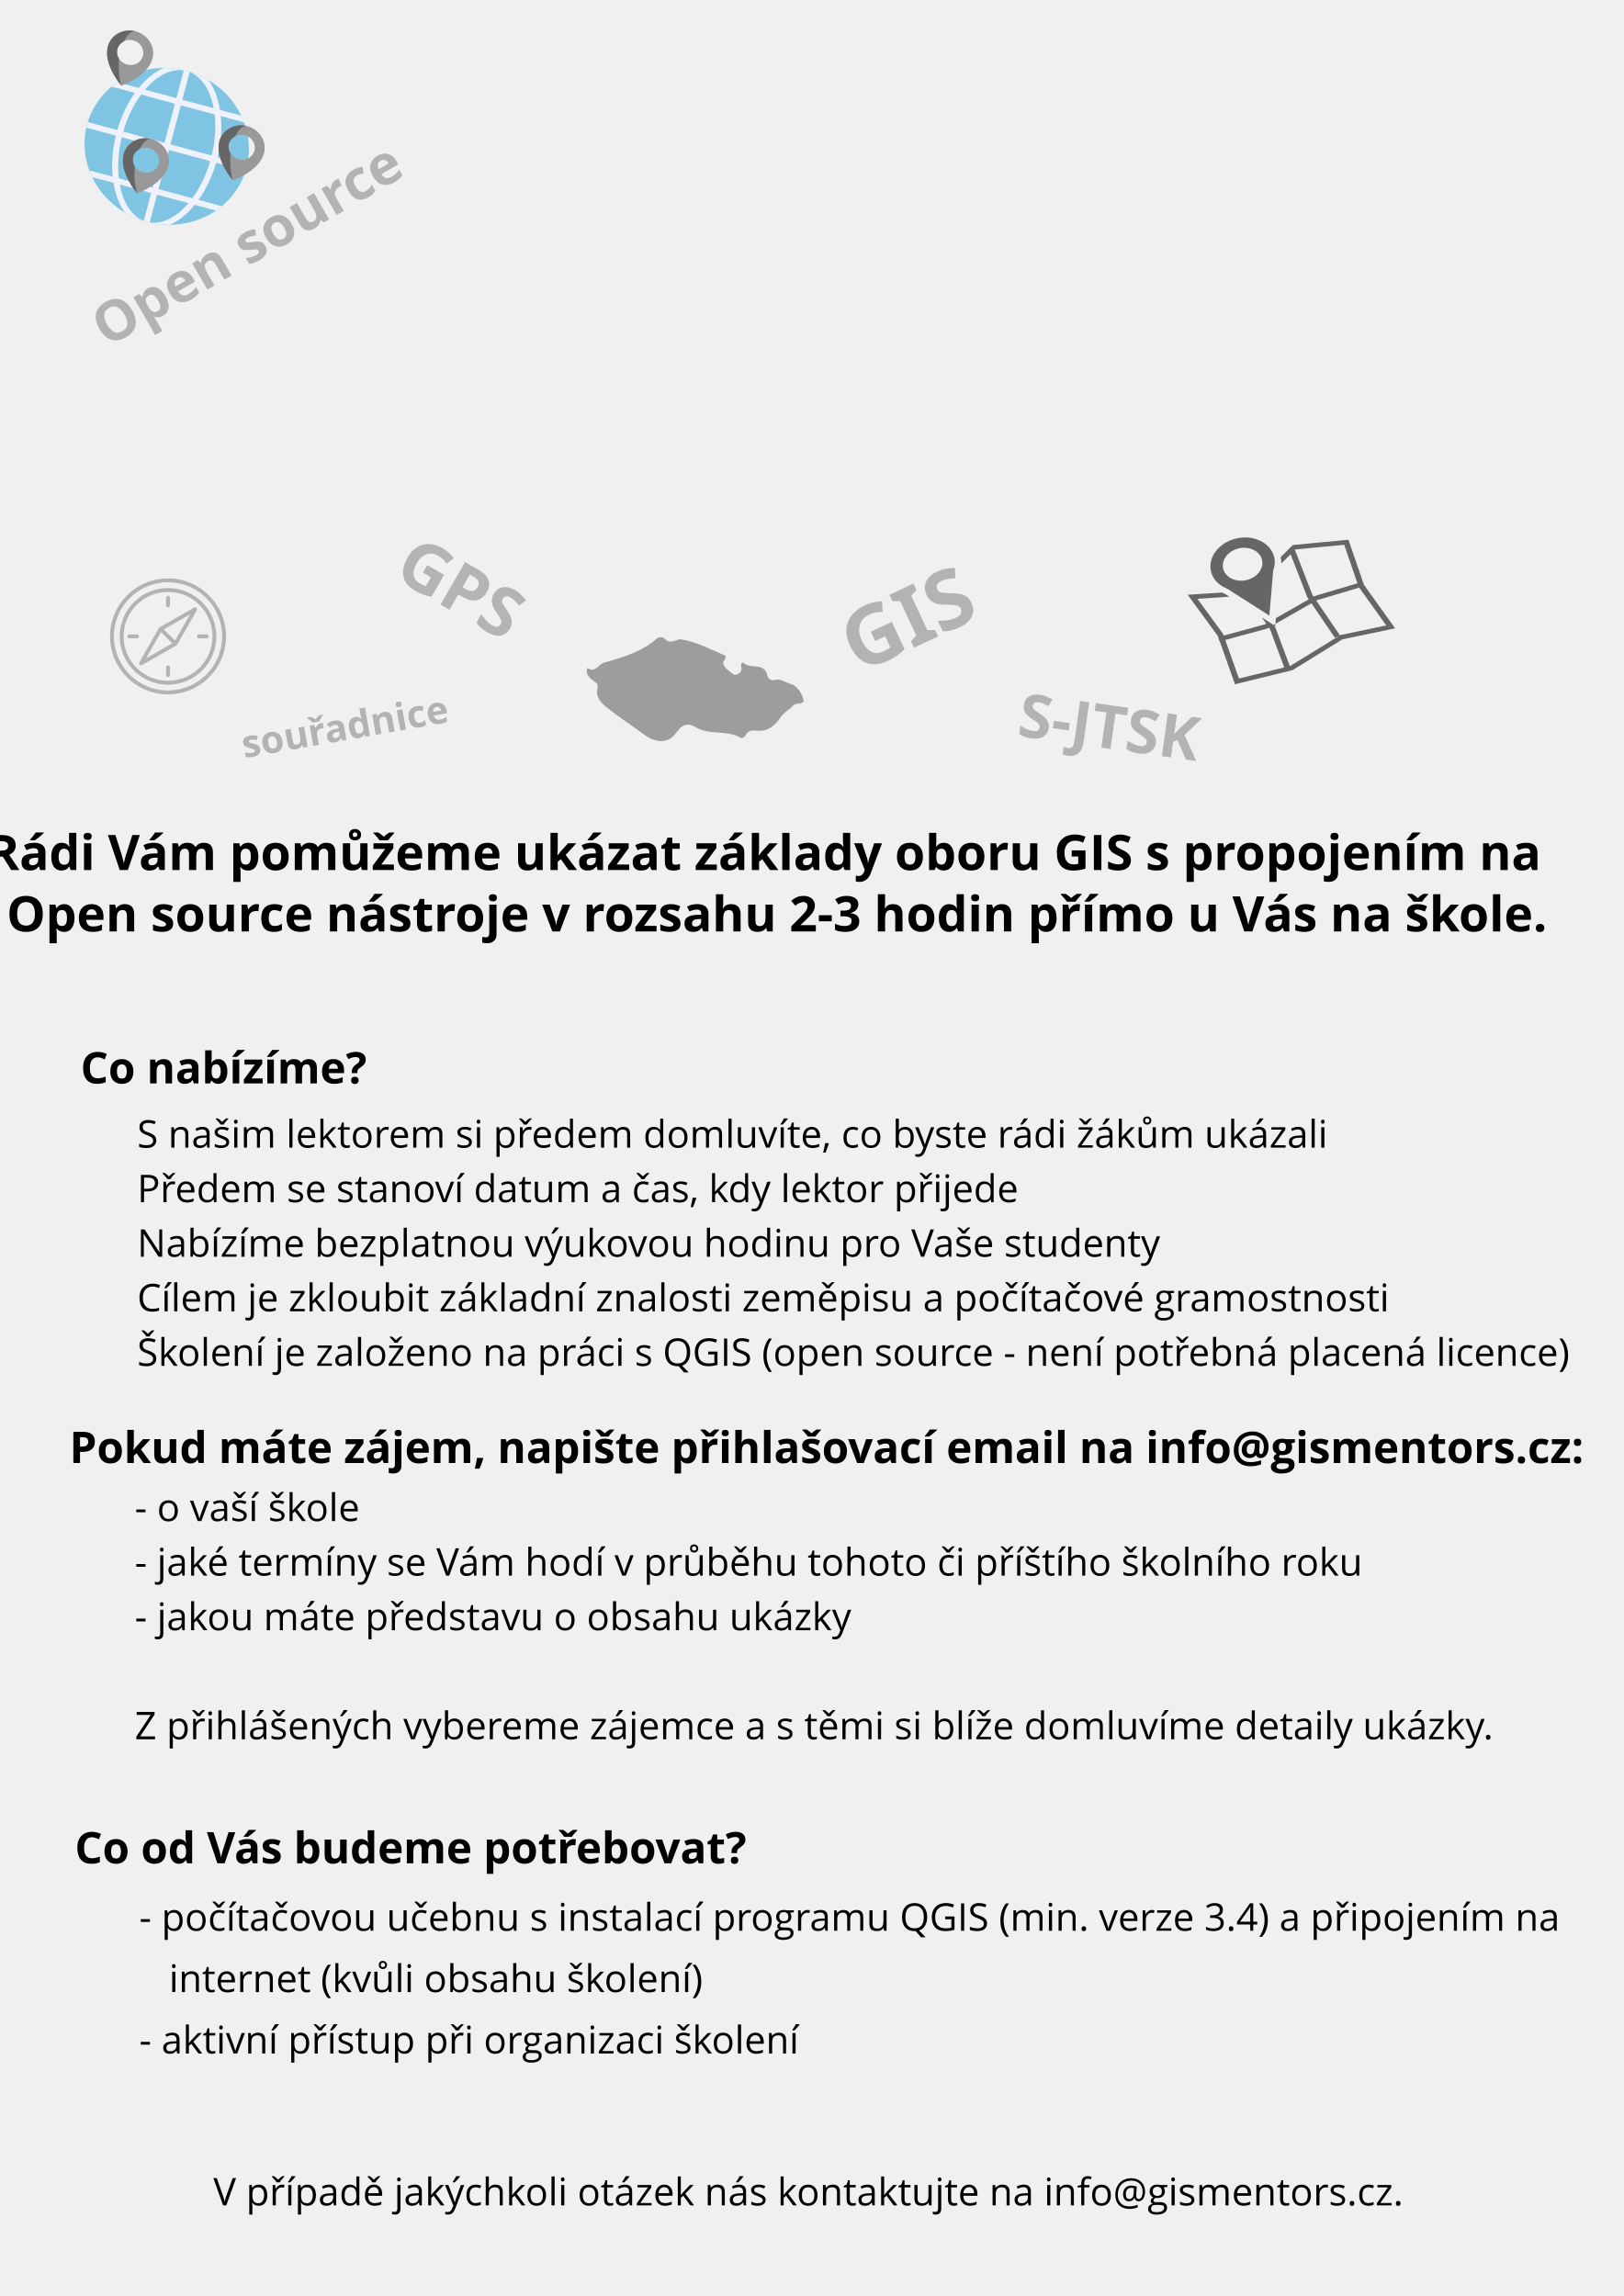
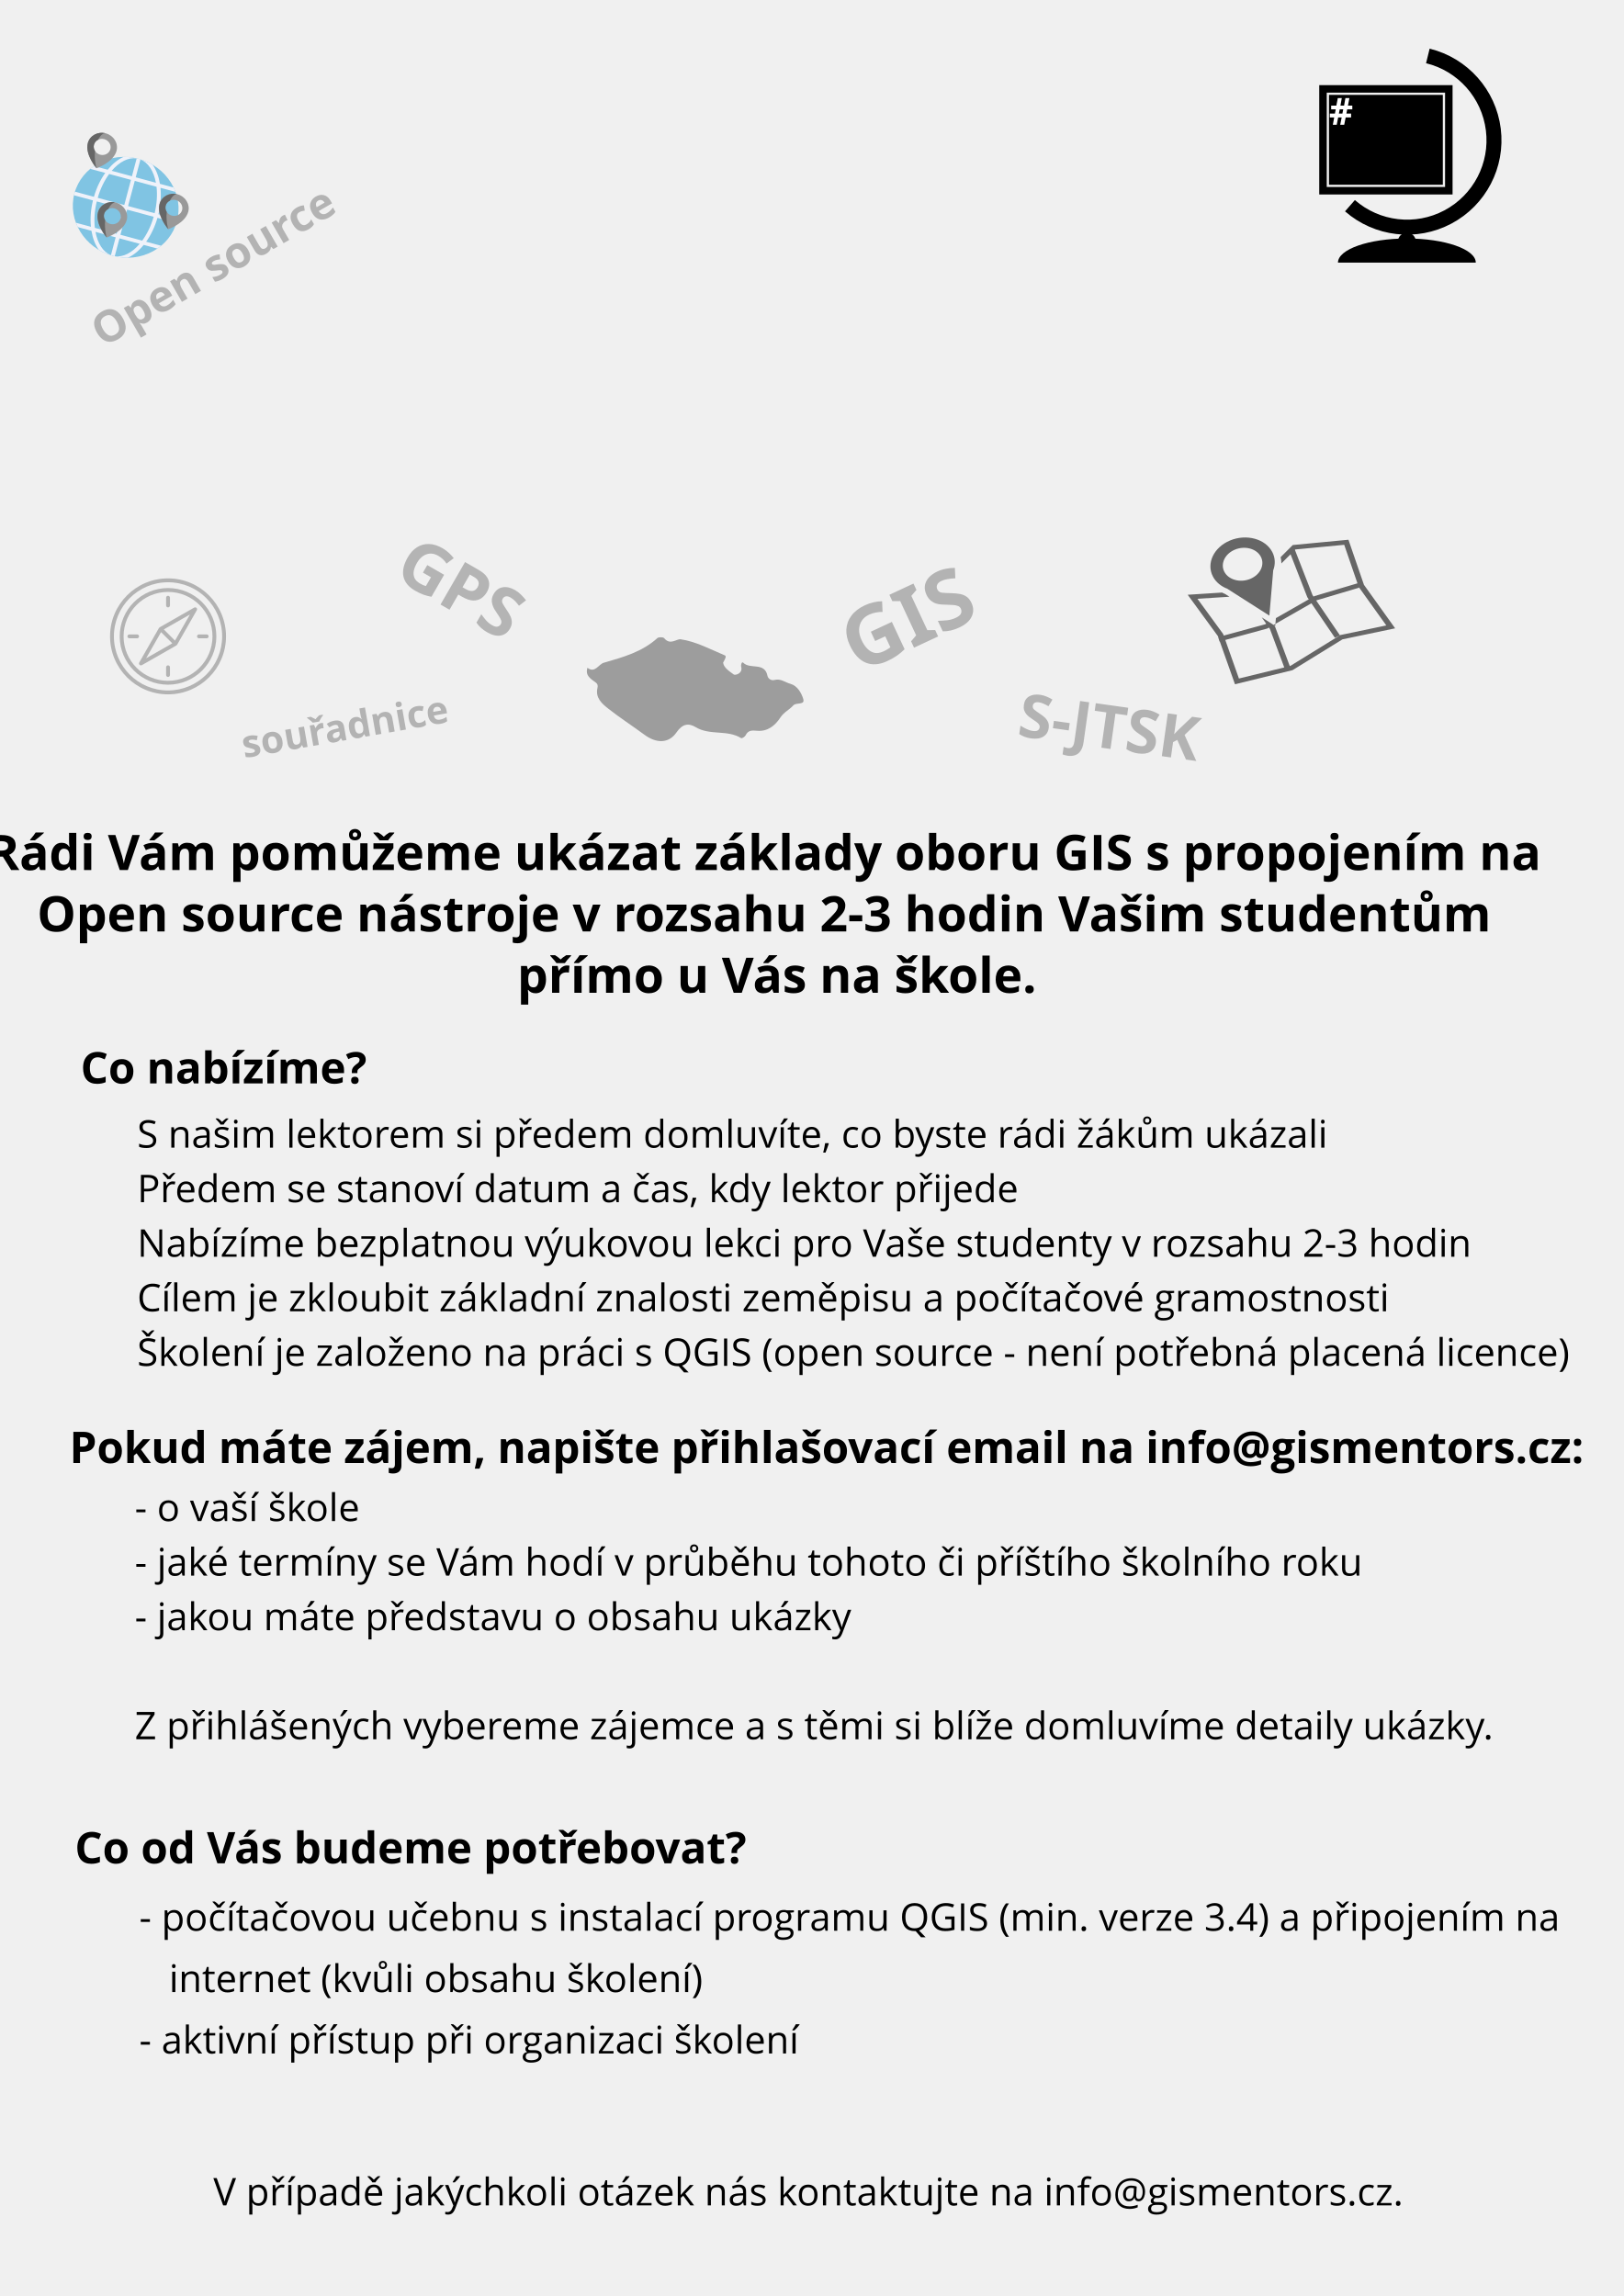
<svg xmlns="http://www.w3.org/2000/svg" width="210mm" height="297mm" viewBox="0 0 210 297" version="1.1" id="svg8">
  <defs id="defs2" />
  <g id="layer1">
    <flowRoot xml:space="preserve" id="flowRoot10" style="font-style:normal;font-variant:normal;font-weight:normal;font-stretch:normal;font-size:24px;line-height:1.5;font-family:'Open Sans';-inkscape-font-specification:'Open Sans';letter-spacing:0px;word-spacing:0px;fill:#000000;fill-opacity:1;stroke:none" transform="matrix(0.2645833,0,0,0.2645833,-0.3521502,-38.1756)">
      <flowRegion id="flowRegion12" style="font-size:24px;line-height:1.5">
        <rect id="rect14" width="797.143" height="331.429" x="-1.429" y="261.091" style="font-size:24px;line-height:1.5" />
      </flowRegion>
      <flowPara id="flowPara16" style="font-style:normal;font-variant:normal;font-weight:bold;font-stretch:normal;font-size:21.333px;line-height:1.5;font-family:'Open Sans';-inkscape-font-specification:'Open Sans Bold';text-align:center;text-anchor:middle">Učíte na střední škole?</flowPara>
      <flowPara id="flowPara20" style="font-style:normal;font-variant:normal;font-weight:bold;font-stretch:normal;font-size:21.333px;line-height:1.5;font-family:'Open Sans';-inkscape-font-specification:'Open Sans Bold';text-align:center;text-anchor:middle">Zajímáte se o mapy a data s nimi spojená?</flowPara>
      <flowPara id="flowPara22" style="font-style:normal;font-variant:normal;font-weight:bold;font-stretch:normal;font-size:21.333px;line-height:1.5;font-family:'Open Sans';-inkscape-font-specification:'Open Sans Bold';text-align:center;text-anchor:middle">Chcete svým studentům ukázat, jak vypadá práce s geografickými daty?</flowPara>
      <flowPara id="flowPara18" style="font-style:normal;font-variant:normal;font-weight:bold;font-stretch:normal;font-size:21.333px;line-height:1.5;font-family:'Open Sans';-inkscape-font-specification:'Open Sans Bold';text-align:center;text-anchor:middle" />
    </flowRoot>
    <flowRoot xml:space="preserve" id="flowRoot24" style="fill:black;fill-opacity:1;stroke:none;font-family:'Open Sans';font-style:normal;font-weight:normal;font-size:24px;line-height:1.5;letter-spacing:0px;word-spacing:0px;-inkscape-font-specification:'Open Sans';font-stretch:normal;font-variant:normal;">
      <flowRegion id="flowRegion26" style="font-size:24px;line-height:1.5;">
        <rect id="rect28" width="187.143" height="108.571" x="260" y="286.805" style="font-size:24px;line-height:1.5;" />
      </flowRegion>
      <flowPara id="flowPara30" />
    </flowRoot>
    <text xml:space="preserve" style="font-style:normal;font-variant:normal;font-weight:bold;font-stretch:normal;font-size:6.35px;line-height:1.25;font-family:'Open Sans';-inkscape-font-specification:'Open Sans Bold';text-align:center;letter-spacing:0px;word-spacing:0px;text-anchor:middle;fill:#000000;fill-opacity:1;stroke:none;stroke-width:0.265" x="104.593" y="112.548" id="text42">
      <tspan id="tspan40" x="104.593" y="112.548" style="font-style:normal;font-variant:normal;font-weight:bold;font-stretch:normal;font-size:6.35px;font-family:'Open Sans';-inkscape-font-specification:'Open Sans Bold';text-align:center;text-anchor:middle;stroke-width:0.265">Rádi Vám pomůžeme ukázat základy oboru GIS s propojením na</tspan>
-       <tspan x="104.593" y="120.485" style="font-style:normal;font-variant:normal;font-weight:bold;font-stretch:normal;font-size:6.35px;font-family:'Open Sans';-inkscape-font-specification:'Open Sans Bold';text-align:center;text-anchor:middle;stroke-width:0.265" id="tspan44">Open source nástroje v rozsahu 2-3 hodin přímo u Vás na škole.</tspan>
+       <tspan x="104.593" y="120.485" style="font-style:normal;font-variant:normal;font-weight:bold;font-stretch:normal;font-size:6.35px;font-family:'Open Sans';-inkscape-font-specification:'Open Sans Bold';text-align:center;text-anchor:middle;stroke-width:0.265" id="tspan44">Open source nástroje v rozsahu 2-3 hodin Vašim studentům</tspan>
+       <tspan x="104.593" y="128.423" style="font-style:normal;font-variant:normal;font-weight:bold;font-stretch:normal;font-size:6.35px;font-family:'Open Sans';-inkscape-font-specification:'Open Sans Bold';text-align:center;text-anchor:middle;stroke-width:0.265" id="tspan117">přímo u Vás na škole.</tspan>
    </text>
    <text xml:space="preserve" style="font-style:normal;font-variant:normal;font-weight:normal;font-stretch:normal;font-size:10.583px;line-height:1.25;font-family:'Open Sans';-inkscape-font-specification:'Open Sans';letter-spacing:0px;word-spacing:0px;fill:#000000;fill-opacity:1;stroke:none;stroke-width:0.265" x="78.619" y="200.616" id="text52">
      <tspan id="tspan50" x="78.619" y="209.993" style="stroke-width:0.265" />
    </text>
    <text xml:space="preserve" style="font-style:normal;font-variant:normal;font-weight:bold;font-stretch:normal;font-size:6.35px;line-height:1.25;font-family:'Open Sans';-inkscape-font-specification:'Open Sans Bold';letter-spacing:0px;word-spacing:0px;fill:#000000;fill-opacity:1;stroke:none;stroke-width:0.265" x="10.419" y="140.14" id="text64">
      <tspan id="tspan62" x="10.419" y="140.14" style="font-style:normal;font-variant:normal;font-weight:bold;font-stretch:normal;font-size:5.644px;font-family:'Open Sans';-inkscape-font-specification:'Open Sans Bold';stroke-width:0.265">Co nabízíme?</tspan>
    </text>
    <text xml:space="preserve" style="font-style:normal;font-variant:normal;font-weight:normal;font-stretch:normal;font-size:5.644px;line-height:1.25;font-family:'Open Sans';-inkscape-font-specification:'Open Sans';letter-spacing:0px;word-spacing:0px;fill:#000000;fill-opacity:1;stroke:none;stroke-width:0.265" x="17.744" y="148.455" id="text68">
      <tspan id="tspan66" x="17.744" y="148.455" style="font-size:4.939px;stroke-width:0.265">S našim lektorem si předem domluvíte, co byste rádi žákům ukázali</tspan>
      <tspan x="17.744" y="155.511" style="font-size:4.939px;stroke-width:0.265" id="tspan72">Předem se stanoví datum a čas, kdy lektor přijede</tspan>
-       <tspan x="17.744" y="162.566" style="font-size:4.939px;stroke-width:0.265" id="tspan70">Nabízíme bezplatnou výukovou hodinu pro Vaše studenty</tspan>
+       <tspan x="17.744" y="162.566" style="font-size:4.939px;stroke-width:0.265" id="tspan70">Nabízíme bezplatnou výukovou lekci pro Vaše studenty v rozsahu 2-3 hodin</tspan>
      <tspan x="17.744" y="169.622" style="font-size:4.939px;stroke-width:0.265" id="tspan119">Cílem je zkloubit základní znalosti zeměpisu a počítačové gramostnosti</tspan>
      <tspan x="17.744" y="176.678" style="font-size:4.939px;stroke-width:0.265" id="tspan121">Školení je založeno na práci s QGIS (open source - není potřebná placená licence) </tspan>
    </text>
    <text xml:space="preserve" style="font-style:normal;font-variant:normal;font-weight:bold;font-stretch:normal;font-size:6.35px;line-height:1;font-family:'Open Sans';-inkscape-font-specification:'Open Sans Bold';letter-spacing:0px;word-spacing:0px;fill:#000000;fill-opacity:1;stroke:none;stroke-width:0.265" x="8.99" y="189.249" id="text64-4">
      <tspan x="8.99" y="189.249" style="font-style:normal;font-variant:normal;font-weight:bold;font-stretch:normal;font-size:5.644px;line-height:1;font-family:'Open Sans';-inkscape-font-specification:'Open Sans Bold';stroke-width:0.265" id="tspan92">Pokud máte zájem, napište přihlašovací email na info@gismentors.cz:</tspan>
    </text>
    <text xml:space="preserve" style="font-style:normal;font-variant:normal;font-weight:normal;font-stretch:normal;font-size:6.35px;line-height:1.25;font-family:'Open Sans';-inkscape-font-specification:'Open Sans';letter-spacing:0px;word-spacing:0px;fill:#000000;fill-opacity:1;stroke:none;stroke-width:0.265" x="19.277" y="231.232" id="text96">
      <tspan id="tspan94" x="19.277" y="236.859" style="stroke-width:0.265" />
    </text>
    <text xml:space="preserve" style="font-style:normal;font-variant:normal;font-weight:normal;font-stretch:normal;font-size:5.644px;line-height:1.25;font-family:'Open Sans';-inkscape-font-specification:'Open Sans';letter-spacing:0px;word-spacing:0px;fill:#000000;fill-opacity:1;stroke:none;stroke-width:0.265" x="17.424" y="196.761" id="text100">
      <tspan id="tspan98" x="17.424" y="196.761" style="font-size:4.939px;stroke-width:0.265">- o vaší škole </tspan>
      <tspan x="17.424" y="203.816" style="font-size:4.939px;stroke-width:0.265" id="tspan102">- jaké termíny se Vám hodí v průběhu tohoto či příštího školního roku</tspan>
      <tspan x="17.424" y="210.872" style="font-size:4.939px;stroke-width:0.265" id="tspan104">- jakou máte představu o obsahu ukázky</tspan>
      <tspan x="17.424" y="217.927" style="font-size:4.939px;stroke-width:0.265" id="tspan148" />
      <tspan x="17.424" y="224.983" style="font-size:4.939px;stroke-width:0.265" id="tspan116">Z přihlášených vybereme zájemce a s těmi si blíže domluvíme detaily ukázky. </tspan>
    </text>
    <flowRoot xml:space="preserve" id="flowRoot108" style="fill:black;fill-opacity:1;stroke:none;font-family:'Open Sans';font-style:normal;font-weight:normal;font-size:24px;line-height:1.25;letter-spacing:0px;word-spacing:0px;-inkscape-font-specification:'Open Sans';font-stretch:normal;font-variant:normal">
      <flowRegion id="flowRegion110">
        <rect id="rect112" width="130" height="48.571" x="354.286" y="841.091" />
      </flowRegion>
      <flowPara id="flowPara114" />
    </flowRoot>
    <text xml:space="preserve" style="font-style:normal;font-variant:normal;font-weight:bold;font-stretch:normal;font-size:6.35px;line-height:1.25;font-family:'Open Sans';-inkscape-font-specification:'Open Sans Bold';letter-spacing:0px;word-spacing:0px;fill:#000000;fill-opacity:1;stroke:none;stroke-width:0.265" x="9.672" y="241.032" id="text64-1">
      <tspan id="tspan62-5" x="9.672" y="241.032" style="font-style:normal;font-variant:normal;font-weight:bold;font-stretch:normal;font-size:5.644px;font-family:'Open Sans';-inkscape-font-specification:'Open Sans Bold';stroke-width:0.265">Co od Vás budeme potřebovat?</tspan>
    </text>
    <text xml:space="preserve" style="font-style:normal;font-variant:normal;font-weight:normal;font-stretch:normal;font-size:6.35px;line-height:1.25;font-family:'Open Sans';-inkscape-font-specification:'Open Sans';letter-spacing:0px;word-spacing:0px;fill:#000000;fill-opacity:1;stroke:none;stroke-width:0.265" x="18" y="249.753" id="text138">
      <tspan id="tspan136" x="18" y="249.753" style="font-size:4.939px;stroke-width:0.265">- počítačovou učebnu s instalací programu QGIS (min. verze 3.4) a připojením na</tspan>
      <tspan x="18" y="257.69" style="font-size:4.939px;line-height:1.25;stroke-width:0.265" id="tspan142">   internet (kvůli obsahu školení)</tspan>
      <tspan x="18" y="265.628" style="font-size:4.939px;stroke-width:0.265" id="tspan140">- aktivní přístup při organizaci školení</tspan>
    </text>
    <text xml:space="preserve" style="font-style:normal;font-variant:normal;font-weight:normal;font-stretch:normal;font-size:6.35px;line-height:1.25;font-family:'Open Sans';-inkscape-font-specification:'Open Sans';letter-spacing:0px;word-spacing:0px;fill:#000000;fill-opacity:1;stroke:none;stroke-width:0.265" x="27.592" y="285.283" id="text146">
      <tspan id="tspan144" x="27.592" y="285.283" style="font-size:4.939px;stroke-width:0.265">V případě jakýchkoli otázek nás kontaktujte na info@gismentors.cz.</tspan>
    </text>
-     <g id="g4801" transform="translate(1.473916,-18.16646)">
+     <g id="g4801" transform="matrix(0.643165,0,0,0.643165,3.336531,2.954073)">
      <g id="g4811" transform="translate(-12.85119,13.98512)">
        <path style="fill:#179bd7;fill-opacity:0.512;stroke-width:0.047" d="m 30.347,32.87 c -5.685,-1.535 -9.146,-7.16 -7.717,-12.537 1.429,-5.377 7.217,-8.503 12.902,-6.968 5.685,1.535 9.146,7.16 7.717,12.537 -1.429,5.377 -7.217,8.503 -12.902,6.968 z" id="path2" />
        <path style="fill:#eff2fa;stroke-width:0.047" d="m 25.946,27.036 -3.014,-0.814 c 0.111,0.297 0.236,0.589 0.374,0.875 l 2.748,0.742 c 0.249,1.513 0.757,2.835 1.485,3.844 0.856,0.509 1.797,0.914 2.809,1.187 1.013,0.273 2.028,0.396 3.022,0.388 1.13,-0.507 2.226,-1.395 3.192,-2.581 l 2.748,0.742 c 0.261,-0.178 0.515,-0.368 0.758,-0.57 l -3.014,-0.814 c 0.953,-1.334 1.747,-2.97 2.276,-4.805 l 3.814,1.03 c 0.037,-0.119 0.073,-0.237 0.106,-0.359 0.032,-0.121 0.059,-0.242 0.086,-0.364 l -3.814,-1.03 c 0.452,-1.856 0.576,-3.673 0.412,-5.309 l 3.014,0.814 c -0.111,-0.297 -0.236,-0.589 -0.374,-0.875 l -2.748,-0.742 c -0.249,-1.513 -0.757,-2.835 -1.484,-3.844 -0.856,-0.508 -1.797,-0.914 -2.809,-1.187 -1.013,-0.273 -2.028,-0.397 -3.022,-0.388 -1.13,0.507 -2.226,1.395 -3.192,2.581 l -2.748,-0.742 c -0.261,0.178 -0.515,0.368 -0.758,0.57 l 3.014,0.814 c -0.953,1.334 -1.747,2.97 -2.276,4.805 l -3.814,-1.03 c -0.037,0.119 -0.073,0.237 -0.106,0.359 -0.032,0.121 -0.059,0.242 -0.086,0.364 l 3.814,1.03 c -0.452,1.856 -0.576,3.673 -0.412,5.309 z m 9.962,-13.543 c 1.588,0.627 2.678,2.378 3.11,4.686 L 34.954,17.08 Z m -1.146,4.31 4.378,1.182 c 0.187,1.612 0.074,3.44 -0.382,5.317 l -5.34,-1.442 z m -1.536,5.779 5.34,1.442 c -0.536,1.855 -1.346,3.495 -2.307,4.797 l -4.378,-1.182 1.344,-5.057 z m -1.536,5.779 4.064,1.098 c -1.519,1.781 -3.331,2.748 -5.017,2.49 z m -1.717,3.382 C 28.384,32.116 27.294,30.365 26.862,28.058 l 4.064,1.098 z m 5.172,-19.457 -0.954,3.588 -4.064,-1.098 c 1.519,-1.781 3.331,-2.748 5.017,-2.49 z m -5.524,3.128 4.378,1.182 -1.344,5.057 -5.34,-1.442 c 0.536,-1.855 1.345,-3.495 2.307,-4.797 z m 2.842,6.962 -1.344,5.057 -4.378,-1.182 c -0.187,-1.612 -0.074,-3.44 0.382,-5.317 z" id="path6" />
        <path style="fill:#999999;stroke-width:0.047" d="m 28.939,8.24 c -1.594,-0.431 -3.212,0.443 -3.613,1.951 -0.622,2.341 1.746,5.071 1.746,5.071 0,0 3.405,-1.171 4.027,-3.511 C 31.501,10.242 30.533,8.67 28.939,8.24 Z m -1.141,4.291 c -0.911,-0.246 -1.464,-1.144 -1.235,-2.006 0.229,-0.862 1.153,-1.361 2.064,-1.115 0.911,0.246 1.464,1.144 1.235,2.006 -0.229,0.862 -1.153,1.361 -2.064,1.115 z" id="path14" />
        <path style="fill:#666666;stroke-width:0.047" d="m 26.563,10.525 c 0.12,-0.45 0.43,-0.797 0.828,-0.995 0.445,-0.887 1.048,-1.425 1.548,-1.291 -1.594,-0.431 -3.212,0.443 -3.613,1.951 -0.622,2.341 1.746,5.071 1.746,5.071 0,0 -0.498,-1.593 -0.302,-3.48 -0.235,-0.368 -0.324,-0.816 -0.207,-1.257 z" id="path16" />
        <path style="fill:#999999;stroke-width:0.047" d="m 43.36,20.497 c -1.594,-0.431 -3.212,0.443 -3.613,1.951 -0.622,2.341 1.746,5.071 1.746,5.071 0,0 3.405,-1.171 4.027,-3.511 0.401,-1.508 -0.567,-3.08 -2.161,-3.51 z m -1.141,4.291 c -0.911,-0.246 -1.464,-1.144 -1.235,-2.006 0.229,-0.862 1.153,-1.361 2.064,-1.115 0.911,0.246 1.464,1.144 1.235,2.006 -0.229,0.862 -1.153,1.361 -2.064,1.115 z" id="path18" />
        <path style="fill:#666666;stroke-width:0.047" d="m 40.985,22.782 c 0.12,-0.45 0.43,-0.797 0.828,-0.995 0.445,-0.887 1.048,-1.425 1.548,-1.291 -1.594,-0.431 -3.212,0.443 -3.613,1.951 -0.622,2.341 1.746,5.071 1.746,5.071 0,0 -0.498,-1.593 -0.302,-3.48 -0.235,-0.368 -0.324,-0.816 -0.207,-1.257 z" id="path20" />
        <path style="fill:#999999;stroke-width:0.047" d="m 30.981,22.171 c -1.594,-0.431 -3.212,0.443 -3.613,1.951 -0.622,2.341 1.746,5.071 1.746,5.071 0,0 3.405,-1.171 4.027,-3.511 0.401,-1.508 -0.567,-3.08 -2.161,-3.51 z m -1.141,4.291 c -0.911,-0.246 -1.464,-1.144 -1.235,-2.006 0.229,-0.862 1.153,-1.361 2.064,-1.115 0.911,0.246 1.464,1.144 1.235,2.006 -0.229,0.862 -1.153,1.361 -2.064,1.115 z" id="path22" />
        <path style="fill:#666666;stroke-width:0.047" d="m 28.606,24.456 c 0.12,-0.45 0.43,-0.797 0.828,-0.995 0.445,-0.887 1.048,-1.425 1.548,-1.291 -1.594,-0.431 -3.212,0.443 -3.613,1.951 -0.622,2.341 1.746,5.071 1.746,5.071 0,0 -0.498,-1.593 -0.302,-3.48 -0.235,-0.368 -0.324,-0.816 -0.207,-1.257 z" id="path24" />
      </g>
    </g>
    <g transform="matrix(0.07111127,0,0,0.06673643,21.10504,13.44226)" id="g26" />
    <g transform="matrix(0.07111127,0,0,0.06673643,21.10504,13.44226)" id="g28" />
    <g transform="matrix(0.07111127,0,0,0.06673643,21.10504,13.44226)" id="g30" />
    <g transform="matrix(0.07111127,0,0,0.06673643,21.10504,13.44226)" id="g32" />
    <g transform="matrix(0.07111127,0,0,0.06673643,21.10504,13.44226)" id="g34" />
    <g transform="matrix(0.07111127,0,0,0.06673643,21.10504,13.44226)" id="g36" />
    <g transform="matrix(0.07111127,0,0,0.06673643,21.10504,13.44226)" id="g38" />
    <g transform="matrix(0.07111127,0,0,0.06673643,21.10504,13.44226)" id="g40" />
    <g transform="matrix(0.07111127,0,0,0.06673643,21.10504,13.44226)" id="g42" />
    <g transform="matrix(0.07111127,0,0,0.06673643,21.10504,13.44226)" id="g44" />
    <g transform="matrix(0.07111127,0,0,0.06673643,21.10504,13.44226)" id="g46" />
    <g transform="matrix(0.07111127,0,0,0.06673643,21.10504,13.44226)" id="g48" />
    <g transform="matrix(0.07111127,0,0,0.06673643,21.10504,13.44226)" id="g50" />
    <g transform="matrix(0.07111127,0,0,0.06673643,21.10504,13.44226)" id="g52" />
    <g transform="matrix(0.07111127,0,0,0.06673643,21.10504,13.44226)" id="g54" />
    <g transform="matrix(0.04276127,-0.01772889,0.01799271,0.03430697,151.2983,73.14351)" id="g4" style="fill:#666666">
      <path d="M 457.021,309.299 477.259,149.717 332.072,94.625 286.098,116.578 c -1.419,7.021 -3.57,13.854 -6.384,20.428 l 34.803,-16.618 -14.369,154.664 0.804,8.286 -106.042,15.995 -8.703,17.165 116.276,-17.531 13.405,137.177 15.604,-1.537 -13.488,-137.969 1.359,-0.213 121.573,15.403 0.295,-2.376 18.371,154.282 -126.609,-29.223 -164.753,31.387 -1.372,-0.26 14.81,-140.725 -0.098,-0.856 -0.606,-5.272 -20.3,-40.075 2.864,25.352 -3.621,0.544 -117.442,-18.194 0.697,-5.781 -17.995,-141.876 82.171,34.693 -6.859,-13.521 c -2.219,-2.876 -4.229,-5.891 -6.135,-8.958 L 6.188,113.735 27.373,280.69 l -0.399,3.321 -0.295,-0.047 -2.409,15.486 0.866,0.118 -18.099,152.037 161.225,30.229 164.438,-31.315 145.121,33.49 z m -137.833,-28.703 -2.707,0.396 -0.592,-5.894 15.108,-162.587 1.785,-0.854 127.365,48.326 -17.295,136.264 z M 151.41,462.742 24.329,438.91 40.643,301.992 l 119.252,18.478 5.417,-0.815 0.606,5.319 z m 31.608,-139.943 -2.033,-4.008 -0.165,-1.478 5.394,-0.815 z M 112.68,146.528 181.928,283.185 250.422,147.991 C 263.875,132.304 272.056,111.974 272.056,89.723 272.055,40.249 231.802,0 182.326,0 c -49.473,0 -89.71,40.249 -89.71,89.723 0,21.542 7.637,41.316 20.33,56.805 z m 69.652,-111.95 c 30.402,0 55.147,24.742 55.147,55.145 0,30.401 -24.745,55.147 -55.147,55.147 -30.402,0 -55.145,-24.746 -55.145,-55.147 0.001,-30.403 24.737,-55.145 55.145,-55.145 z" id="path2-7" style="fill:#666666" />
    </g>
    <g transform="matrix(0.05239993,-0.02443449,0.02204838,0.0472829,158.876,42.38427)" id="g6" />
    <g transform="matrix(0.05239993,-0.02443449,0.02204838,0.0472829,158.876,42.38427)" id="g8" />
    <g transform="matrix(0.05239993,-0.02443449,0.02204838,0.0472829,158.876,42.38427)" id="g10" />
    <g transform="matrix(0.05239993,-0.02443449,0.02204838,0.0472829,158.876,42.38427)" id="g12" />
    <g transform="matrix(0.05239993,-0.02443449,0.02204838,0.0472829,158.876,42.38427)" id="g14" />
    <g transform="matrix(0.05239993,-0.02443449,0.02204838,0.0472829,158.876,42.38427)" id="g16" />
    <g transform="matrix(0.05239993,-0.02443449,0.02204838,0.0472829,158.876,42.38427)" id="g18" />
    <g transform="matrix(0.05239993,-0.02443449,0.02204838,0.0472829,158.876,42.38427)" id="g20" />
    <g transform="matrix(0.05239993,-0.02443449,0.02204838,0.0472829,158.876,42.38427)" id="g22" />
    <g transform="matrix(0.05239993,-0.02443449,0.02204838,0.0472829,158.876,42.38427)" id="g24" />
    <g transform="matrix(0.05239993,-0.02443449,0.02204838,0.0472829,158.876,42.38427)" id="g26-5" />
    <g transform="matrix(0.05239993,-0.02443449,0.02204838,0.0472829,158.876,42.38427)" id="g28-1" />
    <g transform="matrix(0.05239993,-0.02443449,0.02204838,0.0472829,158.876,42.38427)" id="g30-8" />
    <g transform="matrix(0.05239993,-0.02443449,0.02204838,0.0472829,158.876,42.38427)" id="g32-7" />
    <g transform="matrix(0.05239993,-0.02443449,0.02204838,0.0472829,158.876,42.38427)" id="g34-0" />
    <g id="g4838" transform="translate(-20.91974,5.618223)">
      <path style="fill:#b3b3b3;stroke-width:0.031" id="path2-0" d="m 42.652,69.199 c -4.142,0 -7.5,3.358 -7.5,7.5 0,4.142 3.358,7.5 7.5,7.5 4.142,0 7.5,-3.358 7.5,-7.5 -0.005,-4.14 -3.36,-7.495 -7.5,-7.5 z m 0,14.5 c -3.866,0 -7,-3.134 -7,-7 0,-3.866 3.134,-7 7,-7 3.866,0 7,3.134 7,7 -0.004,3.864 -3.136,6.996 -7,7 z m 0,0" />
      <path style="fill:#b3b3b3;stroke-width:0.031" id="path4" d="m 42.652,70.449 c -3.452,0 -6.25,2.798 -6.25,6.25 0,3.452 2.798,6.25 6.25,6.25 3.452,0 6.25,-2.798 6.25,-6.25 -0.004,-3.45 -2.8,-6.246 -6.25,-6.25 z m 0,12 c -3.176,0 -5.75,-2.574 -5.75,-5.75 0,-3.176 2.574,-5.75 5.75,-5.75 3.176,0 5.75,2.574 5.75,5.75 -0.004,3.174 -2.576,5.746 -5.75,5.75 z m 0,0" />
      <path style="fill:#b3b3b3;stroke-width:0.031" id="path6-6" d="m 46.334,73.017 c -0.08,-0.079 -0.202,-0.096 -0.3,-0.04 l -4.463,2.547 c -0.003,0.002 -0.004,0.005 -0.007,0.006 -0.029,0.025 -0.055,0.051 -0.08,0.08 -0.002,0.003 -0.004,0.004 -0.006,0.007 l -2.548,4.463 c -0.056,0.098 -0.039,0.221 0.04,0.301 0.08,0.08 0.203,0.096 0.301,0.04 l 4.463,-2.547 c 0.003,-0.002 0.004,-0.005 0.007,-0.006 0.029,-0.025 0.055,-0.051 0.08,-0.08 0.002,-0.003 0.004,-0.004 0.006,-0.007 l 2.548,-4.463 c 0.056,-0.098 0.04,-0.222 -0.04,-0.302 z m -6.516,6.516 1.932,-3.383 1.453,1.451 z m 3.736,-2.284 -1.45,-1.45 3.383,-1.932 z m 0,0" />
      <path style="fill:#b3b3b3;stroke-width:0.031" id="path8" d="m 38.652,76.449 h -1 c -0.138,0 -0.25,0.112 -0.25,0.25 0,0.138 0.112,0.25 0.25,0.25 h 1 c 0.138,0 0.25,-0.112 0.25,-0.25 0,-0.138 -0.112,-0.25 -0.25,-0.25 z m 0,0" />
      <path style="fill:#b3b3b3;stroke-width:0.031" id="path10" d="m 47.652,76.449 h -1 c -0.138,0 -0.25,0.112 -0.25,0.25 0,0.138 0.112,0.25 0.25,0.25 h 1 c 0.138,0 0.25,-0.112 0.25,-0.25 0,-0.138 -0.112,-0.25 -0.25,-0.25 z m 0,0" />
      <path style="fill:#b3b3b3;stroke-width:0.031" id="path12" d="m 42.652,72.949 c 0.138,0 0.25,-0.112 0.25,-0.25 v -1 c 0,-0.138 -0.112,-0.25 -0.25,-0.25 -0.138,0 -0.25,0.112 -0.25,0.25 v 1 c 0,0.138 0.112,0.25 0.25,0.25 z m 0,0" />
      <path style="fill:#b3b3b3;stroke-width:0.031" id="path14-2" d="m 42.652,80.449 c -0.138,0 -0.25,0.112 -0.25,0.25 v 1 c 0,0.138 0.112,0.25 0.25,0.25 0.138,0 0.25,-0.112 0.25,-0.25 v -1 c 0,-0.138 -0.112,-0.25 -0.25,-0.25 z m 0,0" />
    </g>
    <g transform="matrix(1.329699,0,0,1.329699,75.89959,75.13828)" id="g4-3" style="fill:#666666;fill-opacity:0.595">
      <path d="M 21.053,11.506 C 20.883,10.909 20.469,10.197 19.802,10.016 19.302,9.882 18.844,9.481 18.267,9.639 17.913,9.736 17.62,9.495 17.572,9.245 17.298,7.861 15.874,8.642 15.216,7.965 15.068,7.814 14.966,8.167 15.012,8.345 15.19,9.033 14.421,9.207 14.287,9.107 13.861,8.788 13.31,8.451 13.254,7.954 13.45,7.599 13.607,7.327 13.42,7.248 12.003,6.652 10.598,5.894 9.118,5.682 8.731,5.627 8.103,6.299 7.521,5.574 7.428,5.459 6.98,5.454 6.854,5.57 5.373,6.918 3.5,7.429 1.661,7.96 1.123,8.113 0.8,9.022 0.057,8.455 c -0.24,0.771 0.328,1.081 0.818,1.44 0.171,0.125 0.212,0.299 0.16,0.514 -0.227,0.962 0.424,1.529 1.041,2.016 1.137,0.895 2.354,1.679 3.514,2.536 1.15,0.854 2.366,0.892 3.132,-0.223 0.587,-0.849 1.18,-0.921 1.879,-0.499 1.371,0.824 3.063,0.218 4.414,1.062 0.064,0.04 0.357,-0.133 0.421,-0.265 0.24,-0.52 0.646,-0.497 1.112,-0.454 1.039,0.099 1.771,-0.514 2.269,-1.28 0.347,-0.533 0.88,-0.761 1.265,-1.188 0.282,-0.316 1.143,-0.002 0.971,-0.608 z" id="path2-8" style="fill:#666666;fill-opacity:0.595" />
    </g>
    <text xml:space="preserve" style="font-style:normal;font-variant:normal;font-weight:bold;font-stretch:normal;font-size:10.583px;line-height:1.25;font-family:sans-serif;-inkscape-font-specification:'sans-serif Bold';letter-spacing:0px;word-spacing:0px;fill:#b3b3b3;fill-opacity:1;stroke:none;stroke-width:0.265;" x="63.731" y="125.89" id="text71" transform="rotate(-25)">
      <tspan id="tspan69" x="63.731" y="125.89" style="font-style:normal;font-variant:normal;font-weight:bold;font-stretch:normal;font-family:sans-serif;-inkscape-font-specification:'sans-serif Bold';fill:#b3b3b3;fill-opacity:1;stroke-width:0.265;">GIS</tspan>
    </text>
    <text xml:space="preserve" style="font-style:normal;font-variant:normal;font-weight:bold;font-stretch:normal;font-size:8.896px;line-height:1.25;font-family:sans-serif;-inkscape-font-specification:'sans-serif Bold';letter-spacing:0px;word-spacing:0px;fill:#b3b3b3;fill-opacity:0.986;stroke:none;stroke-width:0.222" x="81.202" y="39.233" id="text71-2" transform="rotate(30)">
      <tspan id="tspan69-7" x="81.202" y="39.233" style="font-style:normal;font-variant:normal;font-weight:bold;font-stretch:normal;font-family:sans-serif;-inkscape-font-specification:'sans-serif Bold';fill:#b3b3b3;fill-opacity:0.986;stroke-width:0.222">GPS</tspan>
    </text>
    <text xml:space="preserve" style="font-style:normal;font-variant:normal;font-weight:bold;font-stretch:normal;font-size:4.909px;line-height:1.25;font-family:sans-serif;-inkscape-font-specification:'sans-serif Bold';letter-spacing:0px;word-spacing:0px;fill:#b3b3b3;fill-opacity:1;stroke:none;stroke-width:0.123;" x="14.076" y="102.054" id="text71-5" transform="rotate(-10)">
      <tspan id="tspan69-2" x="14.076" y="102.054" style="font-style:normal;font-variant:normal;font-weight:bold;font-stretch:normal;font-family:sans-serif;-inkscape-font-specification:'sans-serif Bold';fill:#b3b3b3;stroke-width:0.123;">souřadnice</tspan>
    </text>
-     <text xml:space="preserve" style="font-style:normal;font-variant:normal;font-weight:bold;font-stretch:normal;font-size:7.175px;line-height:1.25;font-family:sans-serif;-inkscape-font-specification:'sans-serif Bold';letter-spacing:0px;word-spacing:0px;fill:#b3b3b3;fill-opacity:1;stroke:none;stroke-width:0.179" x="-10.556" y="45.851" id="text71-59" transform="rotate(-30)">
-       <tspan id="tspan69-9" x="-10.556" y="45.851" style="font-style:normal;font-variant:normal;font-weight:bold;font-stretch:normal;font-family:sans-serif;-inkscape-font-specification:'sans-serif Bold';fill:#b3b3b3;fill-opacity:1;stroke-width:0.179">Open source</tspan>
+     <text xml:space="preserve" style="font-style:normal;font-variant:normal;font-weight:bold;font-stretch:normal;font-size:5.643px;line-height:1.25;font-family:sans-serif;-inkscape-font-specification:'sans-serif Bold';letter-spacing:0px;word-spacing:0px;fill:#b3b3b3;fill-opacity:1;stroke:none;stroke-width:0.141" x="-10.982" y="45.582" id="text71-59" transform="rotate(-30)">
+       <tspan id="tspan69-9" x="-10.982" y="45.582" style="font-style:normal;font-variant:normal;font-weight:bold;font-stretch:normal;font-family:sans-serif;-inkscape-font-specification:'sans-serif Bold';fill:#b3b3b3;fill-opacity:1;stroke-width:0.141">Open source</tspan>
    </text>
    <text xml:space="preserve" style="font-style:normal;font-variant:normal;font-weight:bold;font-stretch:normal;font-size:7.845px;line-height:1.25;font-family:sans-serif;-inkscape-font-specification:'sans-serif Bold';letter-spacing:0px;word-spacing:0px;fill:#b3b3b3;fill-opacity:1;stroke:none;stroke-width:0.196" x="143.404" y="75.947" id="text71-51" transform="rotate(8)">
      <tspan id="tspan69-4" x="143.404" y="75.947" style="font-style:normal;font-variant:normal;font-weight:bold;font-stretch:normal;font-family:sans-serif;-inkscape-font-specification:'sans-serif Bold';fill:#b3b3b3;stroke-width:0.196">S-JTSK</tspan>
    </text>
    <text xml:space="preserve" style="font-style:normal;font-variant:normal;font-weight:normal;font-stretch:normal;font-size:5.292px;line-height:1.25;font-family:sans-serif;-inkscape-font-specification:'sans-serif, Normal';font-variant-ligatures:normal;font-variant-caps:normal;font-variant-numeric:normal;font-feature-settings:normal;text-align:start;letter-spacing:0px;word-spacing:0px;writing-mode:lr-tb;text-anchor:start;fill:#000000;fill-opacity:1;stroke:none;stroke-width:0.265" x="159.884" y="52.827" id="text125">
      <tspan id="tspan123" x="159.884" y="57.509" style="stroke-width:0.265" />
    </text>
+     <path style="fill:none;stroke:#000000;stroke-width:1.937" d="M 184.669,7.236 A 11.236,11.236 0 1 1 174.595,26.608" id="path2-75" />
+     <rect style="fill:#000000;stroke:none;stroke-width:1.55" x="171.883" y="12.273" width="14.723" height="11.623" id="rect4" />
+     <rect style="fill:none;stroke:#000000;stroke-width:0.969" x="171.108" y="11.498" width="16.273" height="13.173" id="rect6" />
+     <path style="fill:#000000;stroke:none;stroke-width:1.937" d="m 173.045,33.97 a 8.911,3.119 0 1 1 17.823,0" id="path8-3" />
+     <text style="font-weight:bold;font-size:4.843px;font-family:Verdana;fill:#ffffff;stroke-width:0.039" x="171.883" y="16.147" font-weight="bold" font-size="125" id="text10">#</text>
+     <circle style="fill:#000000;stroke:none;stroke-width:0.039" cx="181.957" cy="31.258" r="1.162" id="circle12" />
  </g>
</svg>
